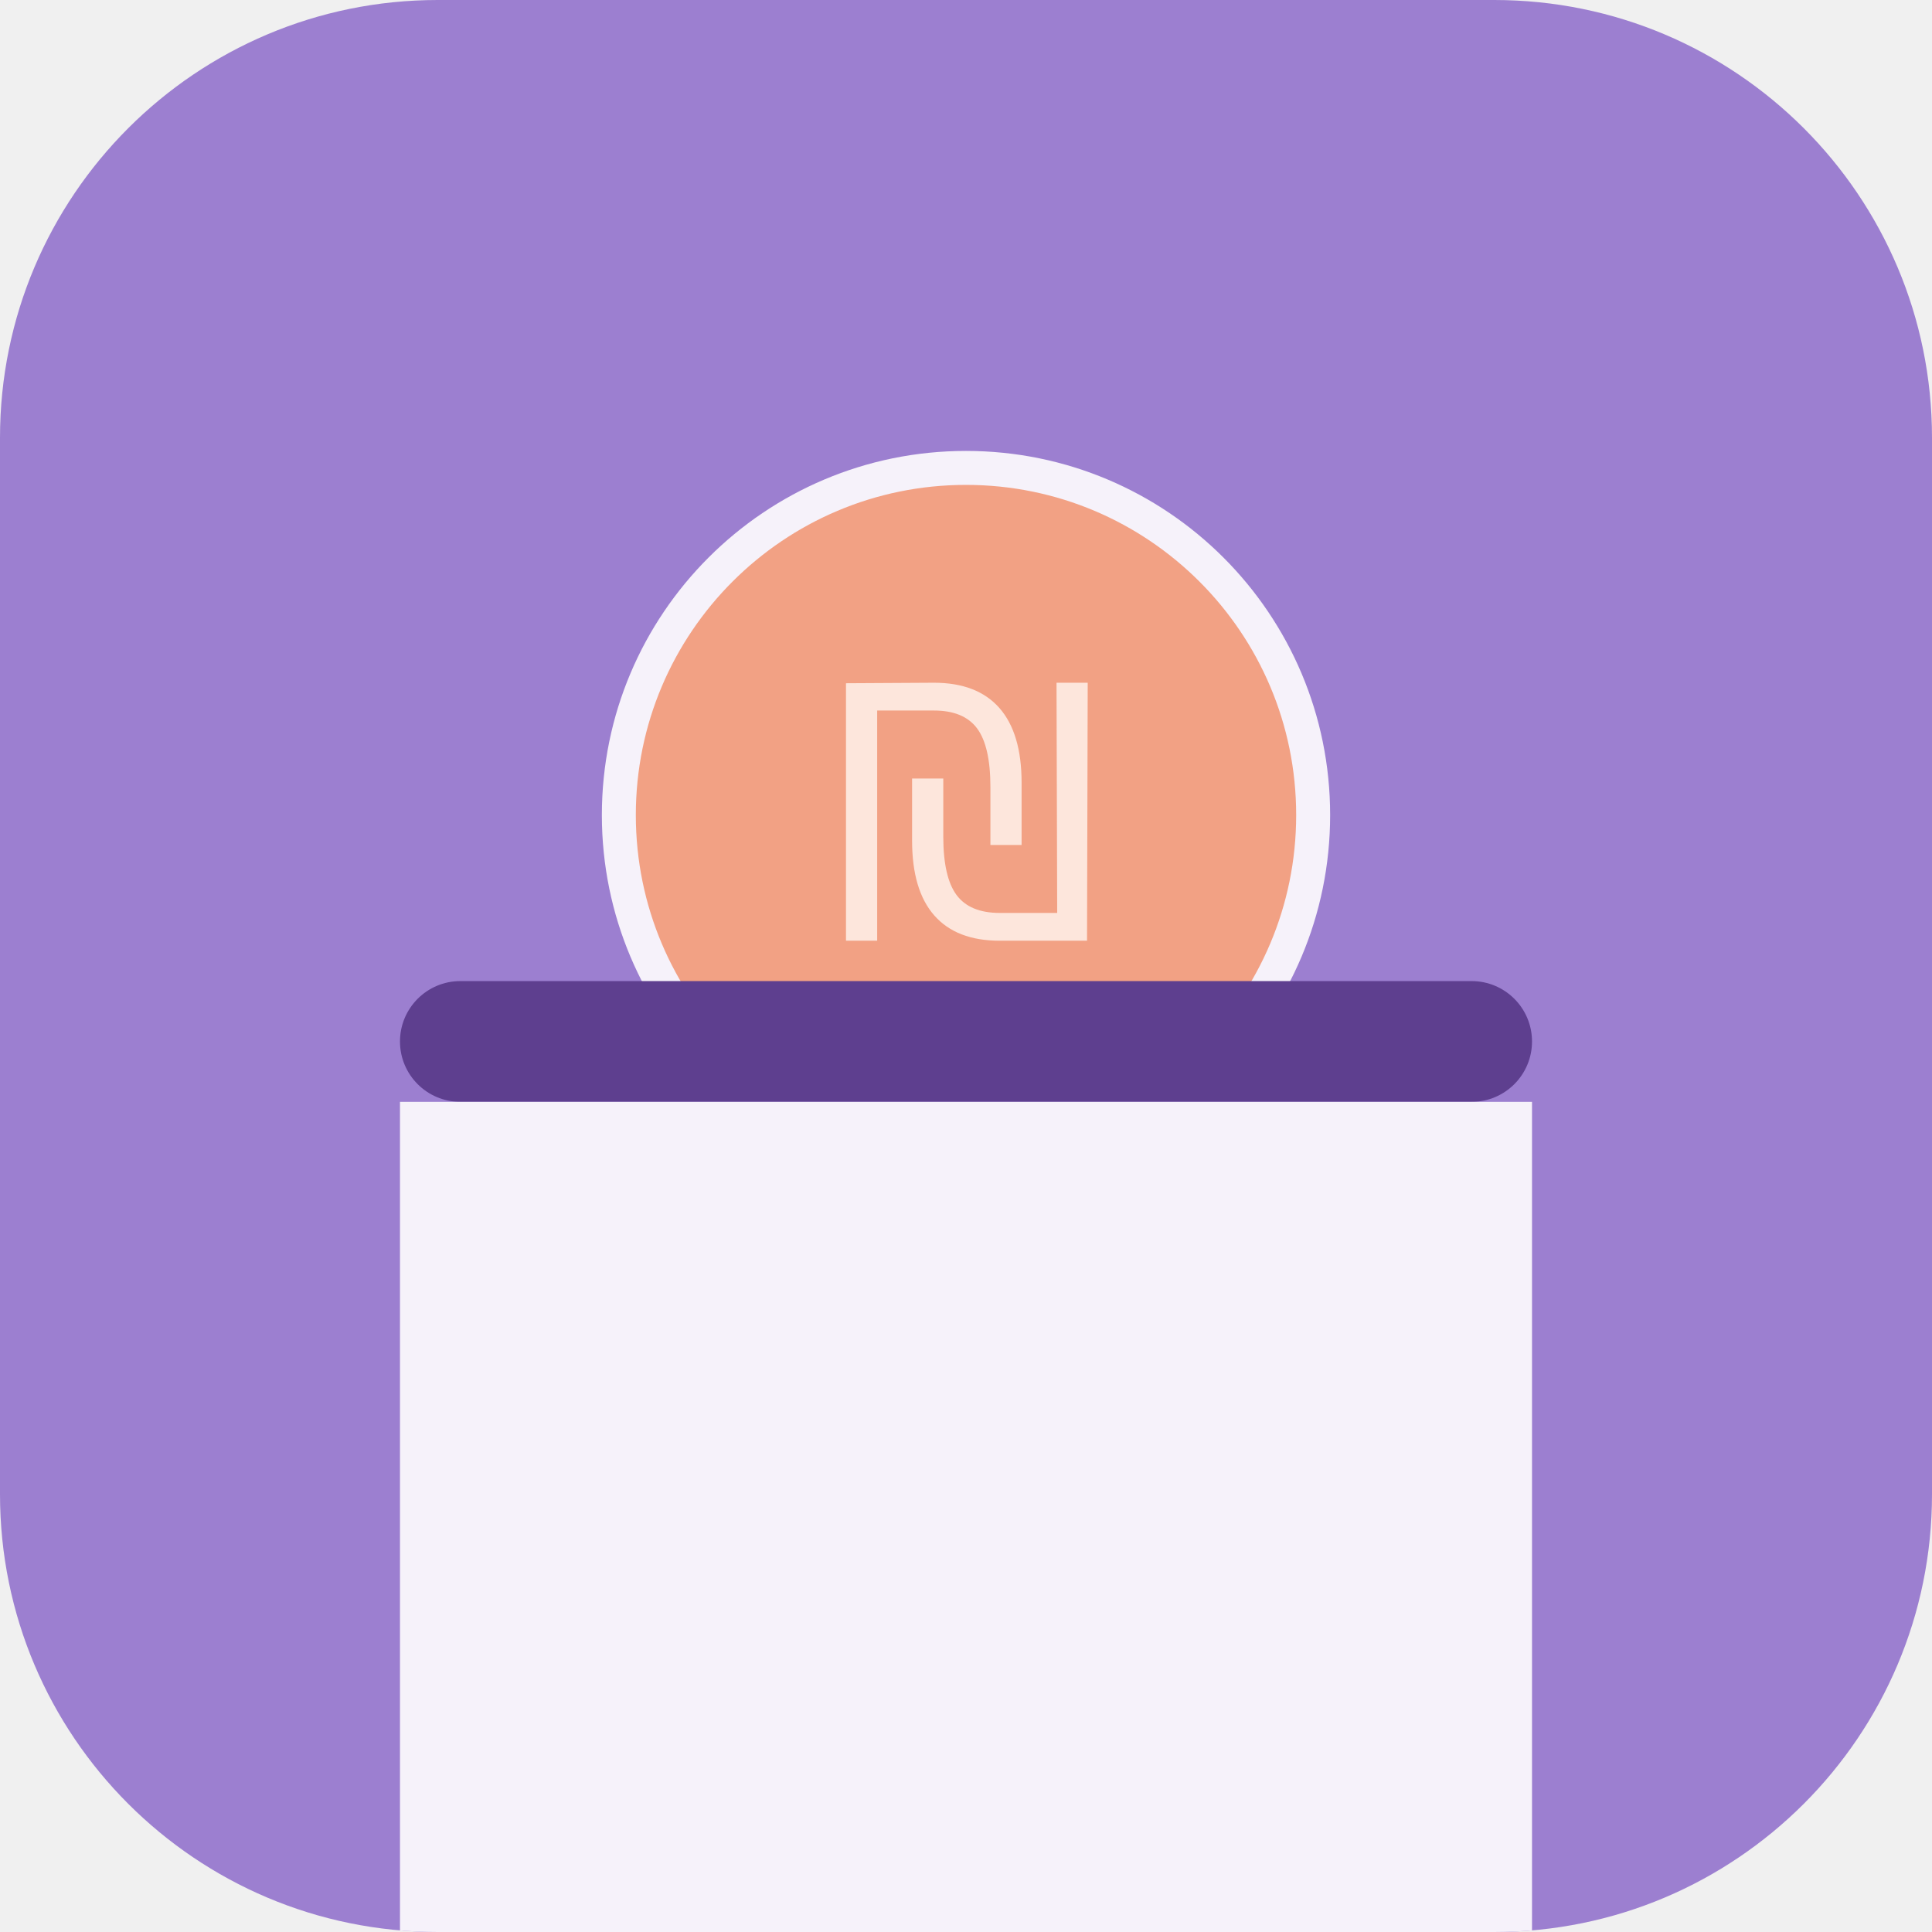
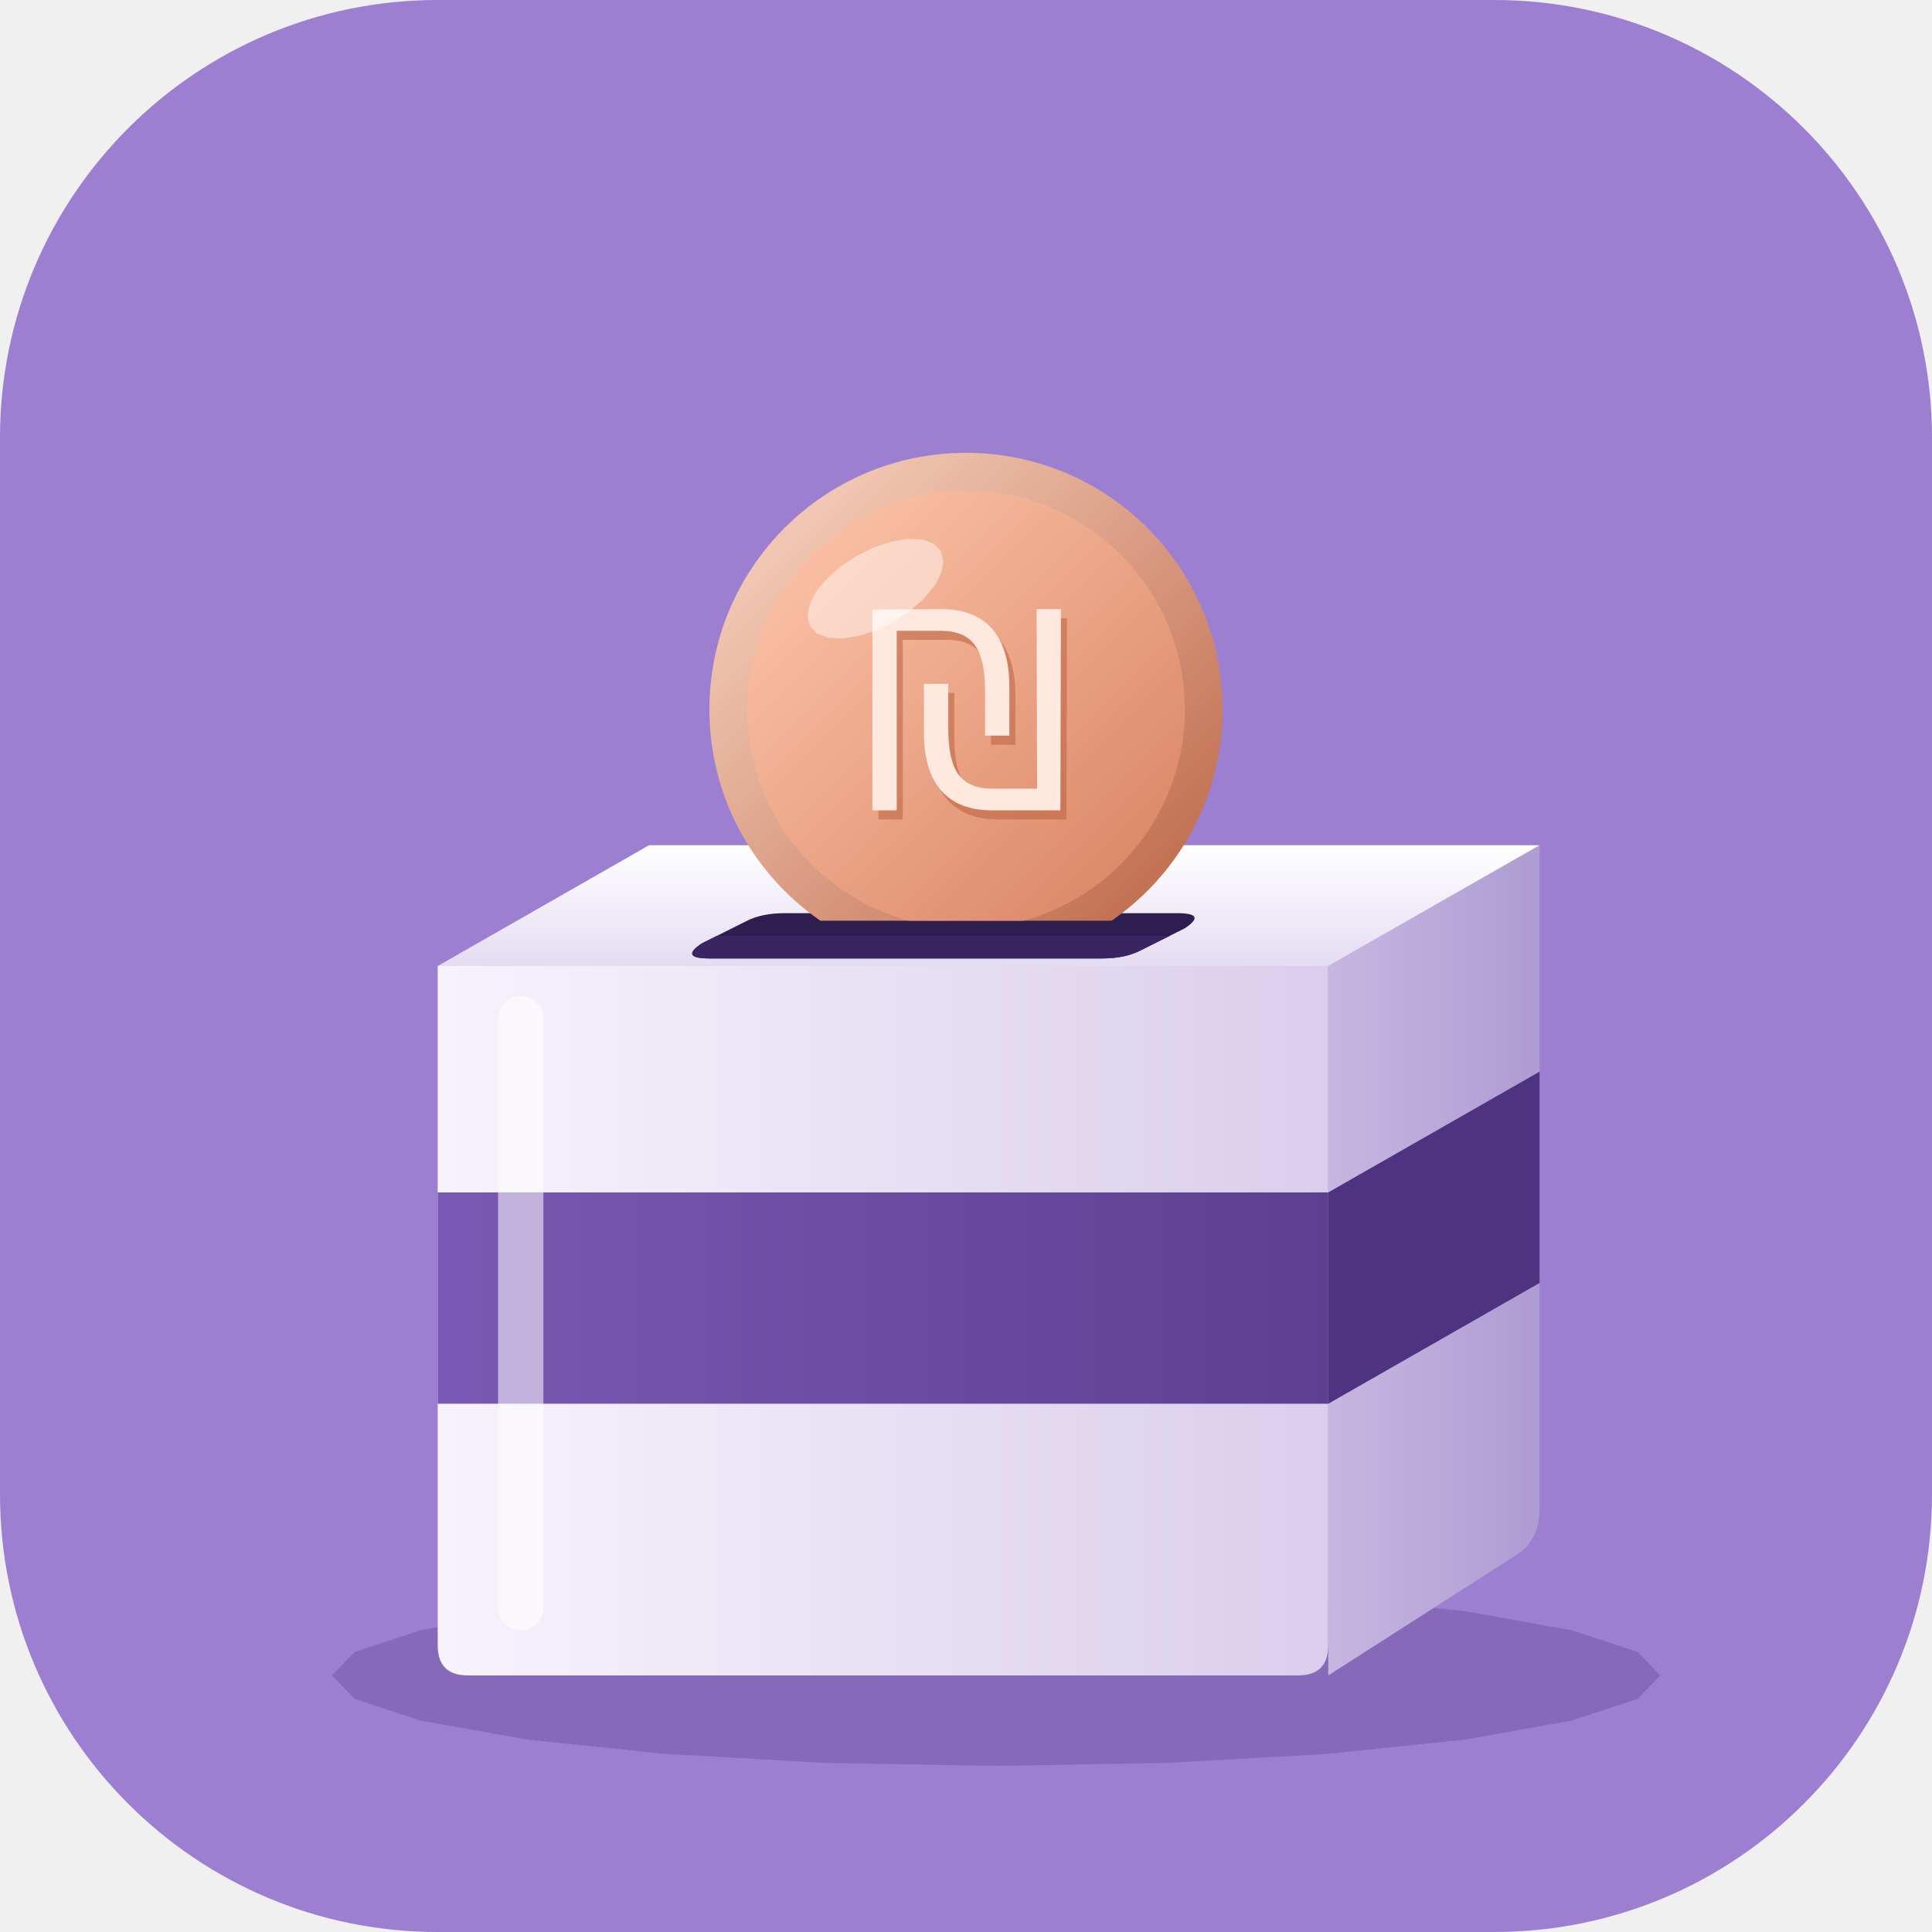
<svg xmlns="http://www.w3.org/2000/svg" viewBox="0 0 256 256" width="1024" height="1024">
+   <defs>
+     <linearGradient id="front" x1="0" y1="0" x2="1" y2="0">
+       <stop offset="0" stop-color="#F7F3FC" />
+       <stop offset="1" stop-color="#D9CEEC" />
+     </linearGradient>
+     <linearGradient id="side" x1="0" y1="0" x2="1" y2="0">
+       <stop offset="0" stop-color="#C6B7E1" />
+       <stop offset="1" stop-color="#AE9CD2" />
+     </linearGradient>
+     <linearGradient id="top" x1="0" y1="0" x2="0" y2="1">
+       <stop offset="0" stop-color="#FFFFFF" />
+       <stop offset="1" stop-color="#E5DCF2" />
+     </linearGradient>
+     <linearGradient id="band" x1="0" y1="0" x2="1" y2="0">
+       <stop offset="0" stop-color="#7A58B5" />
+       <stop offset="1" stop-color="#5E3F8F" />
+     </linearGradient>
+     <linearGradient id="rim" x1="0" y1="0" x2="1" y2="1">
+       <stop offset="0" stop-color="#FBD9C8" />
+       <stop offset="1" stop-color="#B9603F" />
+     </linearGradient>
+     <linearGradient id="coin" x1="0" y1="0" x2="1" y2="1">
+       <stop offset="0" stop-color="#FFC9AE" />
+       <stop offset="1" stop-color="#D7805F" />
+     </linearGradient>
+   </defs>
  <rect width="256" height="256" rx="58" fill="#9C7FD0" />
  <clipPath id="m">
    <rect width="256" height="256" rx="58" />
  </clipPath>
  <clipPath id="c">
-     <rect x="0" y="0" width="256" height="136" />
+     <rect x="0" y="0" width="256" height="122" />
  </clipPath>
  <g clip-path="url(#m)">
+     <path d="M220.00 222.00L217.00 225.11L208.21 228.00L194.23 230.49L176.00 232.39L154.78 233.59L132.00 234.00L109.22 233.59L88.00 232.39L69.77 230.49L55.79 228.00L47.00 225.11L44.00 222.00L47.00 218.89L55.79 216.00L69.77 213.51L88.00 211.61L109.22 210.41L132.00 210.00L154.78 210.41L176.00 211.61L194.23 213.51L208.21 216.00L217.00 218.89Z" fill="#5E3F8F" opacity="0.35" />
+     <path d="M58 128L176 128L176 218Q176 222 172 222L62 222Q58 222 58 218Z" fill="url(#front)" />
+     <path d="M176 128L204 112L204 200Q204 204 201 206L176 222Z" fill="url(#side)" />
+     <path d="M58 128L86 112L204 112L176 128Z" fill="url(#top)" />
+     <path d="M58 158L176 158L176 186L58 186Z" fill="url(#band)" />
+     <path d="M176 158L204 142L204 170L176 186Z" fill="#4E3380" />
+     <rect x="66" y="132" width="6" height="84" rx="3" fill="#FFFFFF" opacity="0.55" />
+     <path d="M104 121L156 121Q160 121 157 123L151 126Q149 127 146 127L94 127Q90 127 93 125L99 122Q101 121 104 121Z" fill="#2E1D4F" />
    <g clip-path="url(#c)">
-       <circle cx="128" cy="108" r="46" fill="#F2A184" stroke="#F6F2FA" stroke-width="4.5" />
-       <path d="M112.098 90.533L123.755 90.466Q129.482 90.466 132.425 93.813Q135.367 97.159 135.367 103.718L135.367 111.961L131.234 111.961L131.234 104.279Q131.234 98.889 129.471 96.519Q127.708 94.149 123.755 94.149L116.23 94.149L116.23 124.651L112.098 124.651ZM144.037 124.651L132.47 124.651Q126.742 124.651 123.8 121.305Q120.857 117.958 120.857 111.399L120.857 103.156L124.99 103.156L124.99 110.838Q124.99 116.229 126.753 118.598Q128.517 120.968 132.47 120.968L140.084 120.968L139.994 90.466L144.127 90.466Z" fill="#FDE6DC" />
+       <circle cx="128" cy="94" r="34" fill="url(#rim)" />
+       <circle cx="128" cy="94" r="29" fill="url(#coin)" />
+       <path d="M116.396 81.966L125.489 81.913Q129.956 81.913 132.252 84.524Q134.546 87.134 134.546 92.25L134.546 98.68L131.323 98.68L131.323 92.688Q131.323 88.483 129.947 86.635Q128.572 84.786 125.489 84.786L119.619 84.786L119.619 108.578L116.396 108.578ZM141.309 108.578L132.287 108.578Q127.819 108.578 125.524 105.968Q123.228 103.357 123.228 98.241L123.228 91.812L126.452 91.812L126.452 97.804Q126.452 102.009 127.827 103.856Q129.203 105.705 132.287 105.705L138.226 105.705L138.155 81.913L141.379 81.913Z" fill="#B9603F" opacity="0.55" />
+       <path d="M115.596 80.766L124.689 80.713Q129.156 80.713 131.452 83.324Q133.746 85.934 133.746 91.05L133.746 97.48L130.523 97.48L130.523 91.488Q130.523 87.283 129.147 85.435Q127.772 83.586 124.689 83.586L118.819 83.586L118.819 107.378L115.596 107.378ZM140.509 107.378L131.487 107.378Q127.019 107.378 124.724 104.768Q122.428 102.157 122.428 97.041L122.428 90.612L125.652 90.612L125.652 96.604Q125.652 100.809 127.027 102.656Q128.403 104.505 131.487 104.505L137.426 104.505L137.355 80.713L140.579 80.713Z" fill="#FFE9DE" />
+       <path d="M124.66 73.00L125.01 74.29L124.75 75.83L123.89 77.53L122.50 79.25L120.66 80.89L118.50 82.33L116.17 83.48L113.83 84.25L111.64 84.60L109.75 84.50L108.28 83.95L107.34 83.00L106.99 81.71L107.25 80.17L108.11 78.47L109.50 76.75L111.34 75.11L113.50 73.67L115.83 72.52L118.17 71.75L120.36 71.40L122.25 71.50L123.72 72.05Z" fill="#FFFFFF" opacity="0.45" />
    </g>
-     <rect x="53" y="130" width="150" height="16" rx="8" fill="#5E3F8F" />
-     <rect x="53" y="146" width="150" height="110" fill="#F6F2FA" />
+     <path d="M93 125Q90 127 94 127L146 127Q149 127 151 126L155 124L95 124Z" fill="#3A2563" />
  </g>
</svg>
